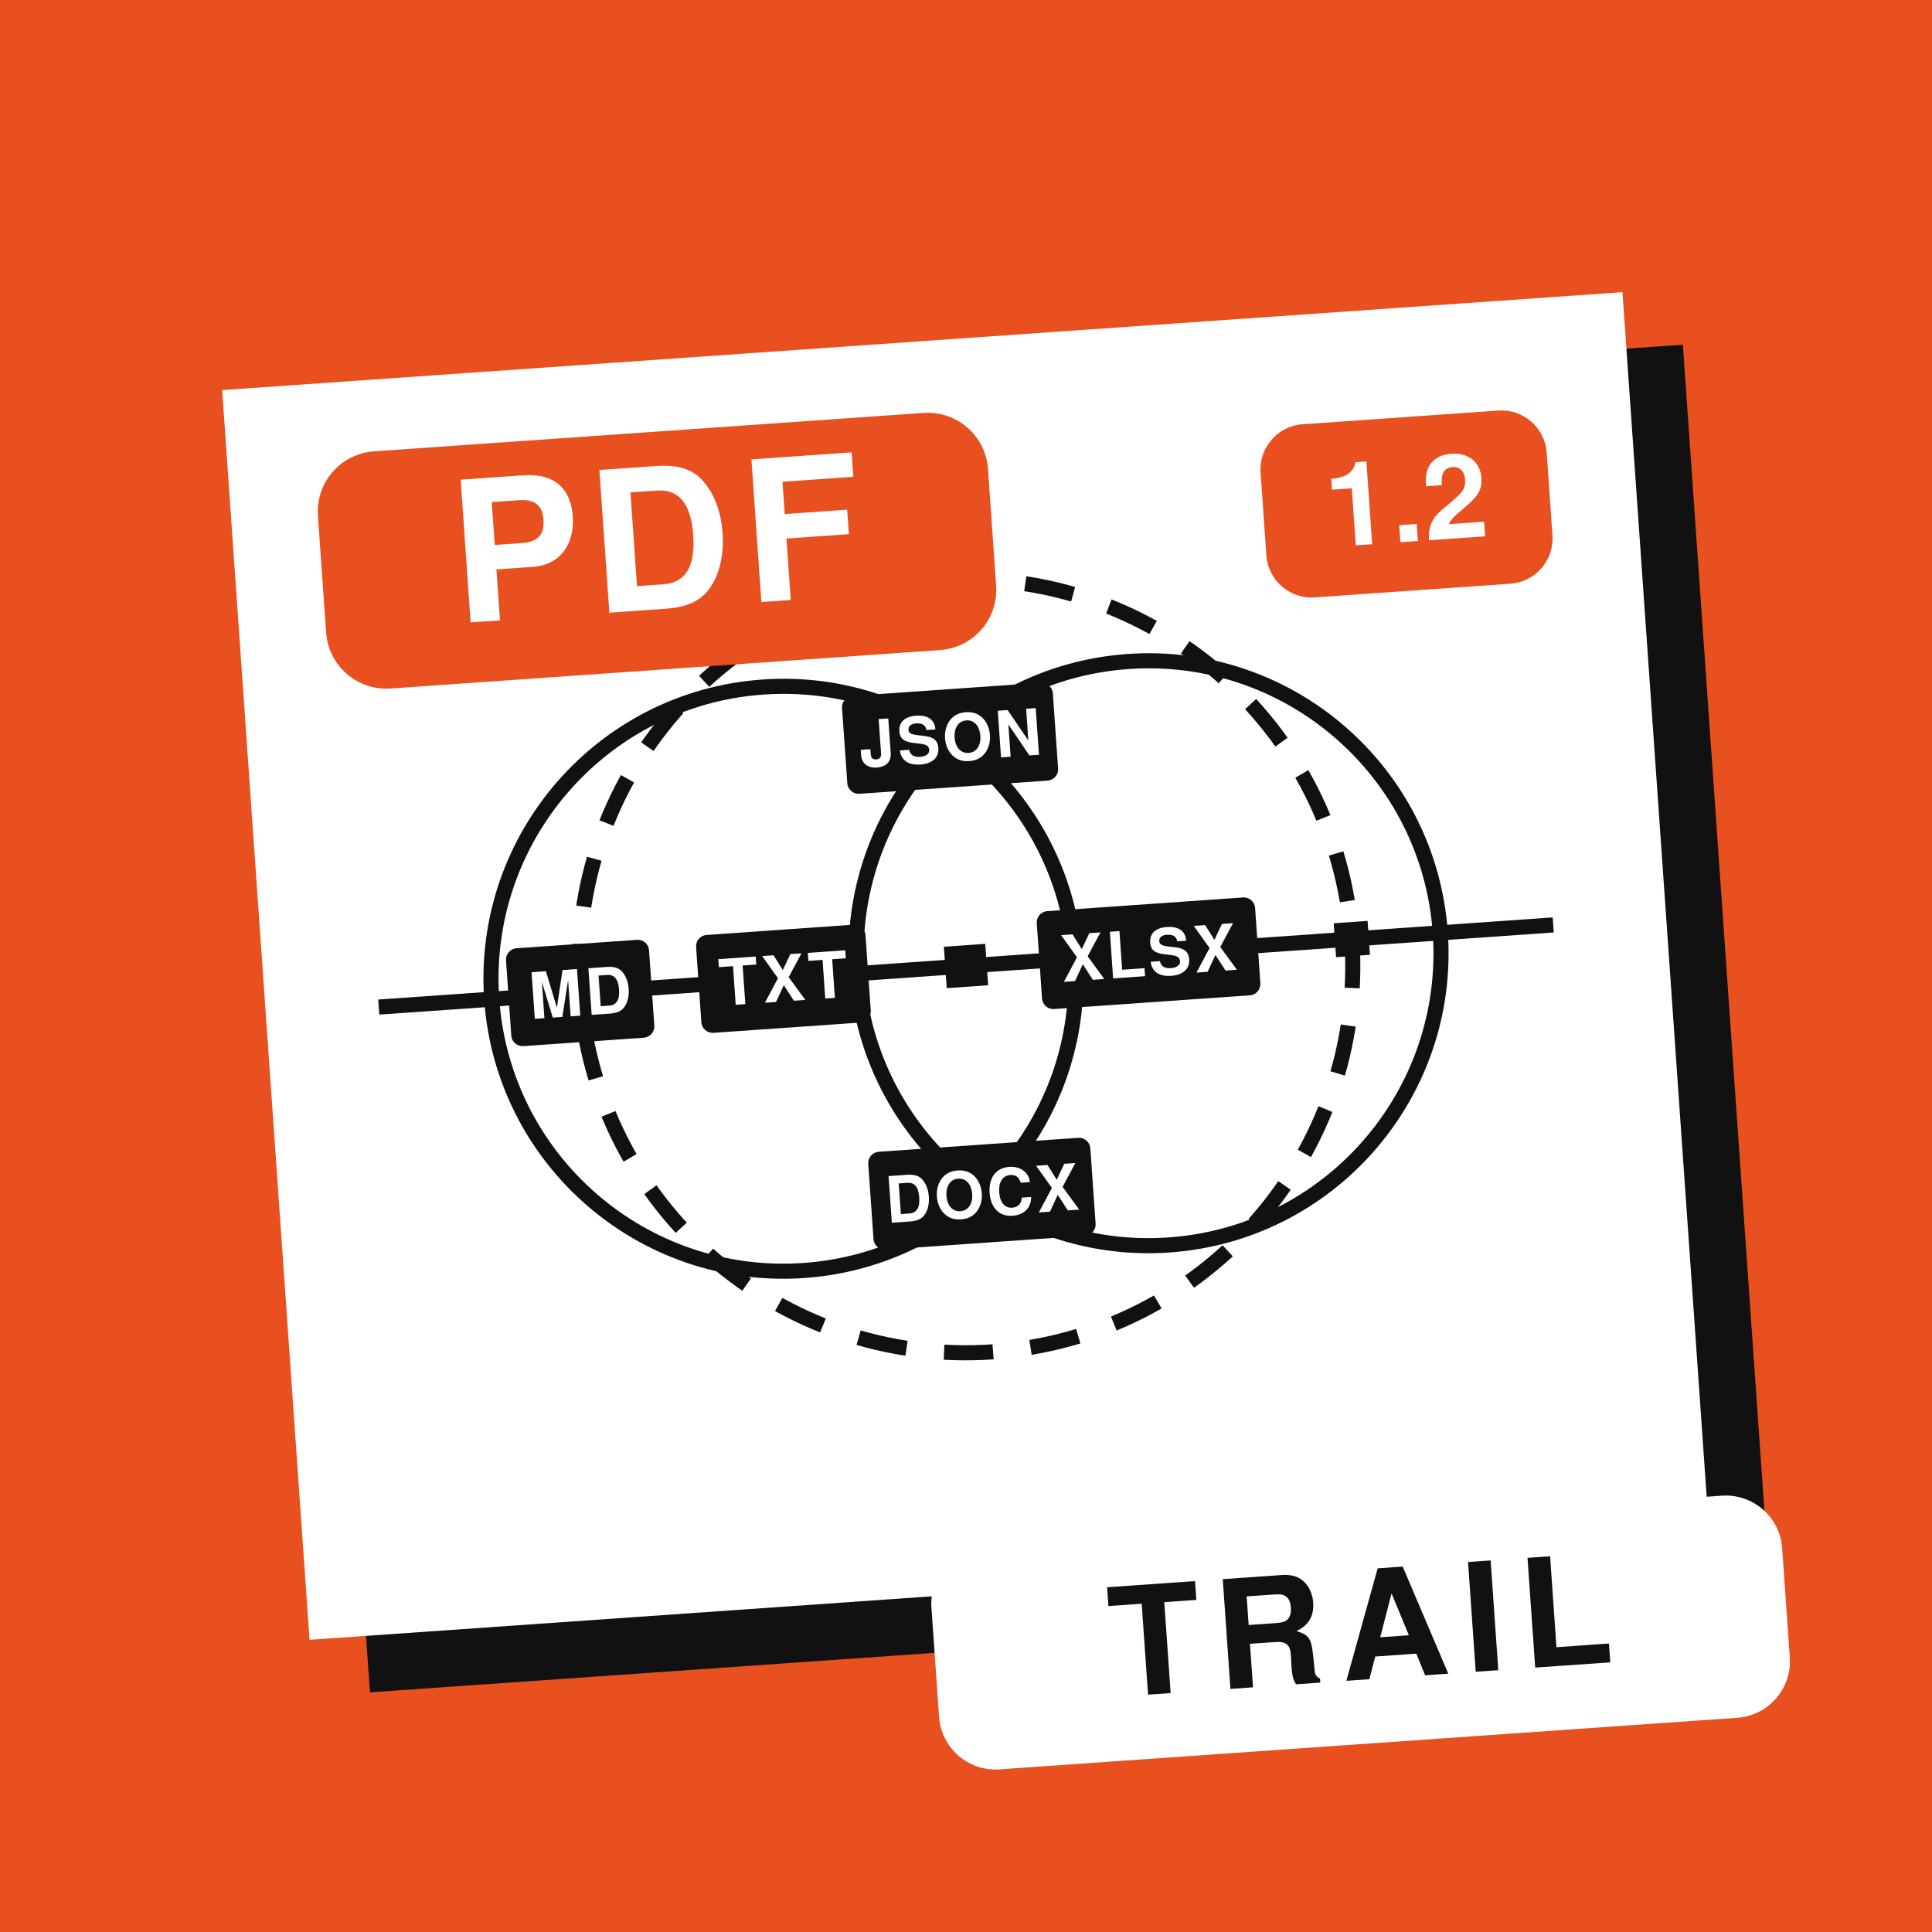
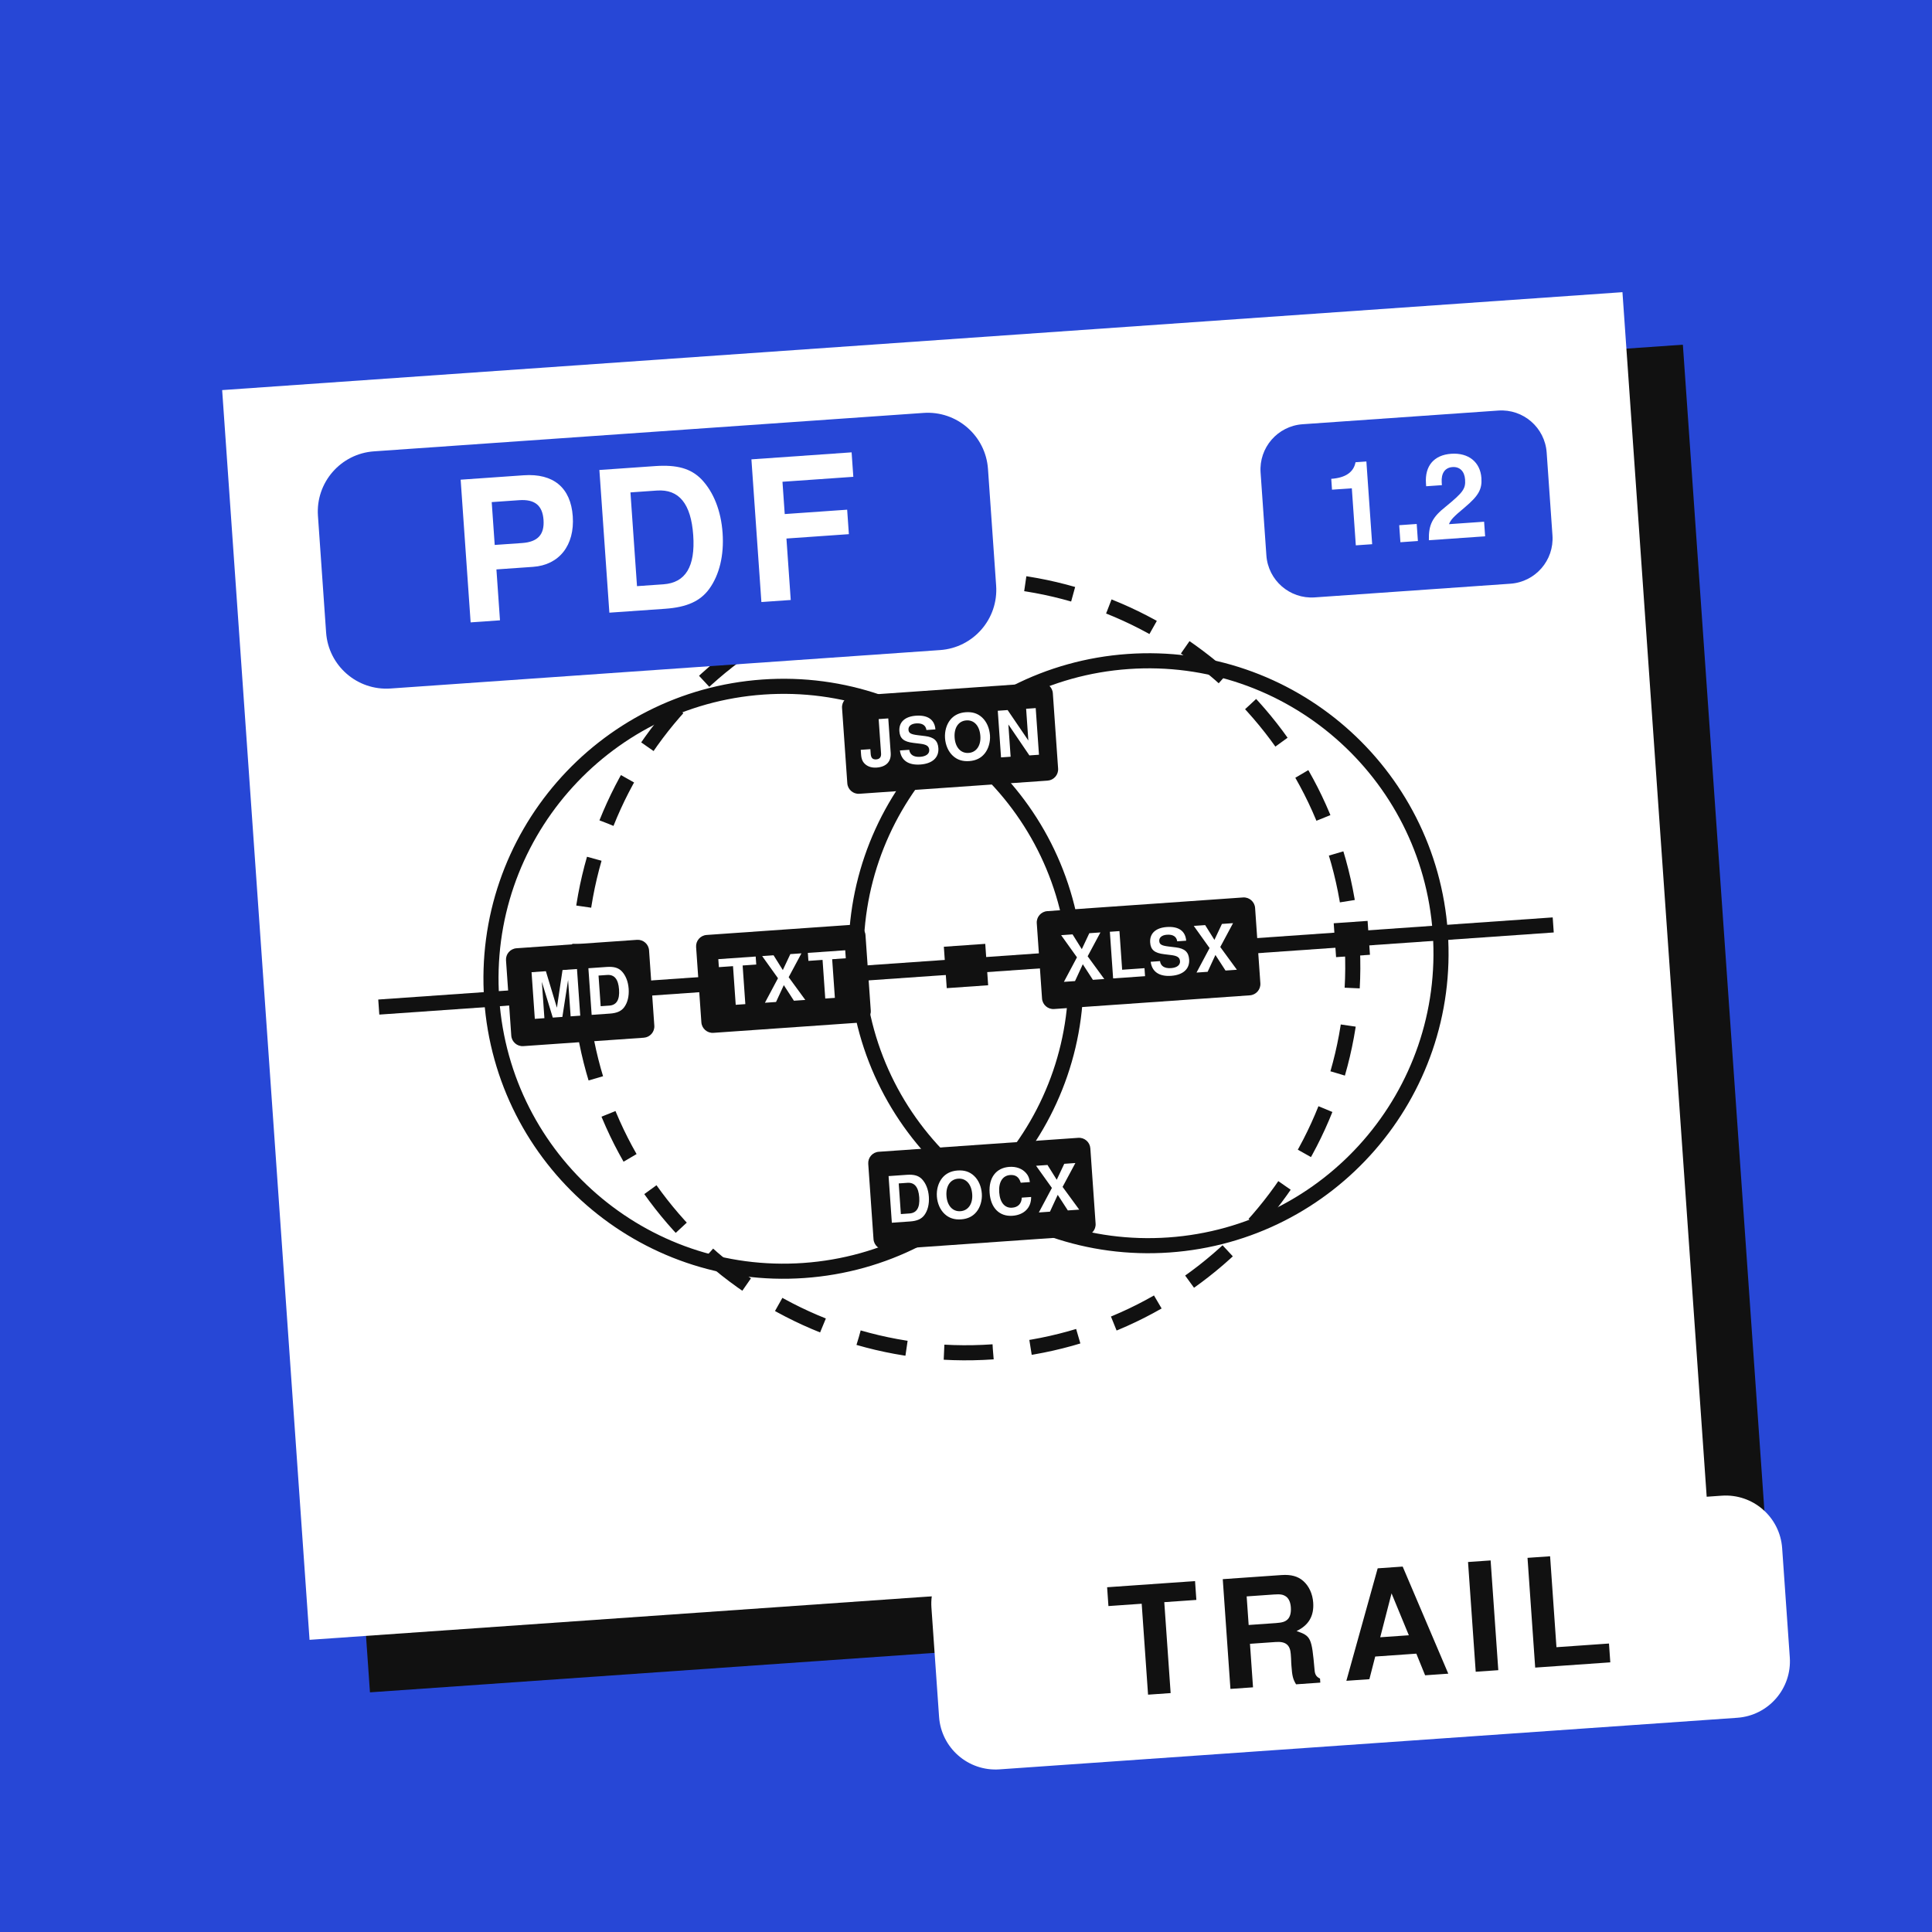
<svg xmlns="http://www.w3.org/2000/svg" width="1024" height="1024" viewBox="0 0 1024 1024">
-   <rect width="1024" height="1024" fill="#E8501F" />
+   <rect width="1024" height="1024" fill="#2747D6" />
  <rect x="170" y="210" width="744" height="664" fill="#111111" transform="rotate(-4 512 512)" />
  <g transform="rotate(-4 512 512)">
    <rect x="140" y="180" width="744" height="664" fill="#FFFFFF" />
    <g fill="none" stroke="#111111" stroke-width="8">
      <line x1="200" y1="512" x2="824" y2="512" />
      <circle cx="415" cy="512" r="155" />
      <circle cx="609" cy="512" r="155" />
      <circle cx="512" cy="512" r="205" stroke-dasharray="26 20" />
    </g>
    <g fill="#111111">
      <rect x="501" y="501" width="22" height="22" />
      <rect x="708" y="503" width="18" height="18" />
    </g>
    <g font-family="Helvetica Neue, Helvetica, Arial, sans-serif" font-weight="700">
      <g fill="#111111">
        <rect x="269" y="486" width="76" height="52" rx="6" />
        <rect x="370" y="486" width="90" height="52" rx="6" />
        <rect x="551" y="486" width="116" height="52" rx="6" />
        <rect x="456" y="365" width="112" height="52" rx="6" />
        <rect x="453" y="607" width="118" height="52" rx="6" />
      </g>
      <g fill="#FFFFFF" font-size="34" text-anchor="middle" letter-spacing="1.5">
        <text x="307" y="524">MD</text>
        <text x="415" y="524">TXT</text>
        <text x="609" y="524">XLSX</text>
        <text x="512" y="403">JSON</text>
        <text x="512" y="645">DOCX</text>
      </g>
-       <rect x="186" y="218" width="356" height="126" rx="32" fill="#E8501F" />
+       <rect x="186" y="218" width="356" height="126" rx="32" fill="#2747D6" />
      <text x="364" y="312" font-size="104" fill="#FFFFFF" text-anchor="middle" letter-spacing="6">PDF</text>
-       <rect x="686" y="238" width="152" height="92" rx="24" fill="#E8501F" />
+       <rect x="686" y="238" width="152" height="92" rx="24" fill="#2747D6" />
      <text x="762" y="304" font-size="62" fill="#FFFFFF" text-anchor="middle">1.2</text>
      <rect x="470" y="820" width="452" height="118" rx="30" fill="#FFFFFF" />
      <text x="696" y="904" font-size="80" fill="#111111" text-anchor="middle" letter-spacing="8">TRAIL</text>
    </g>
  </g>
</svg>
